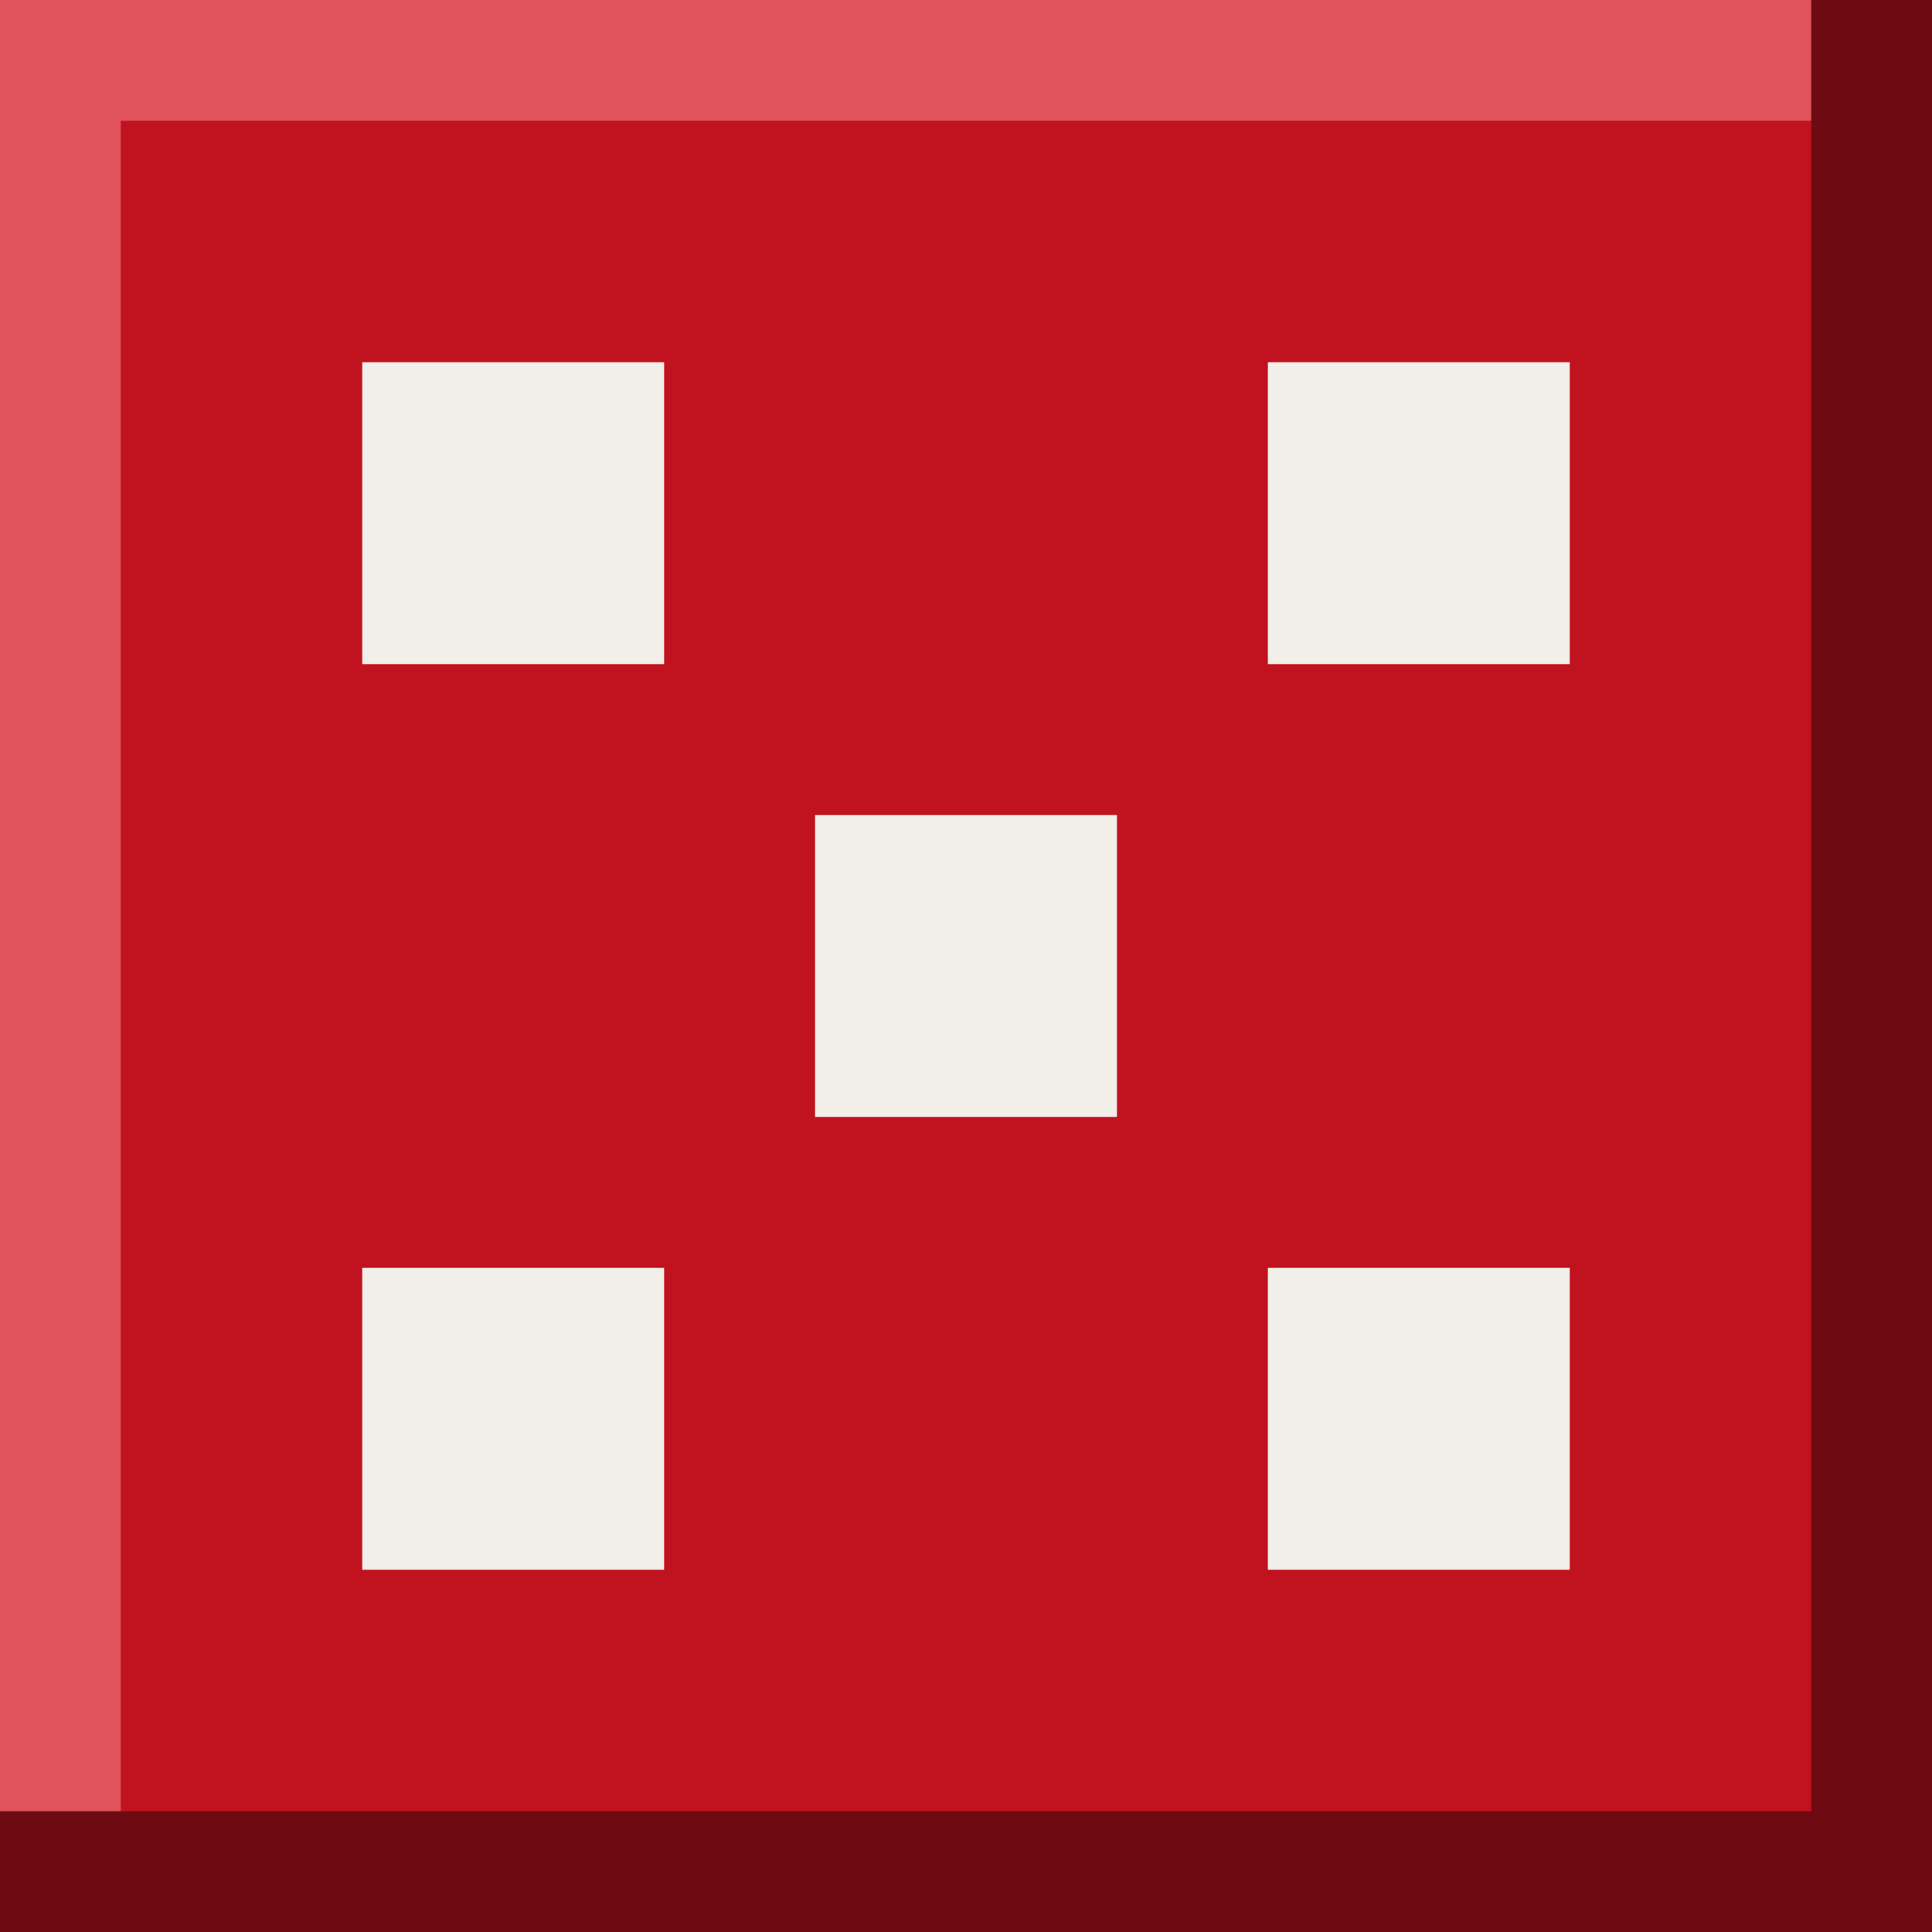
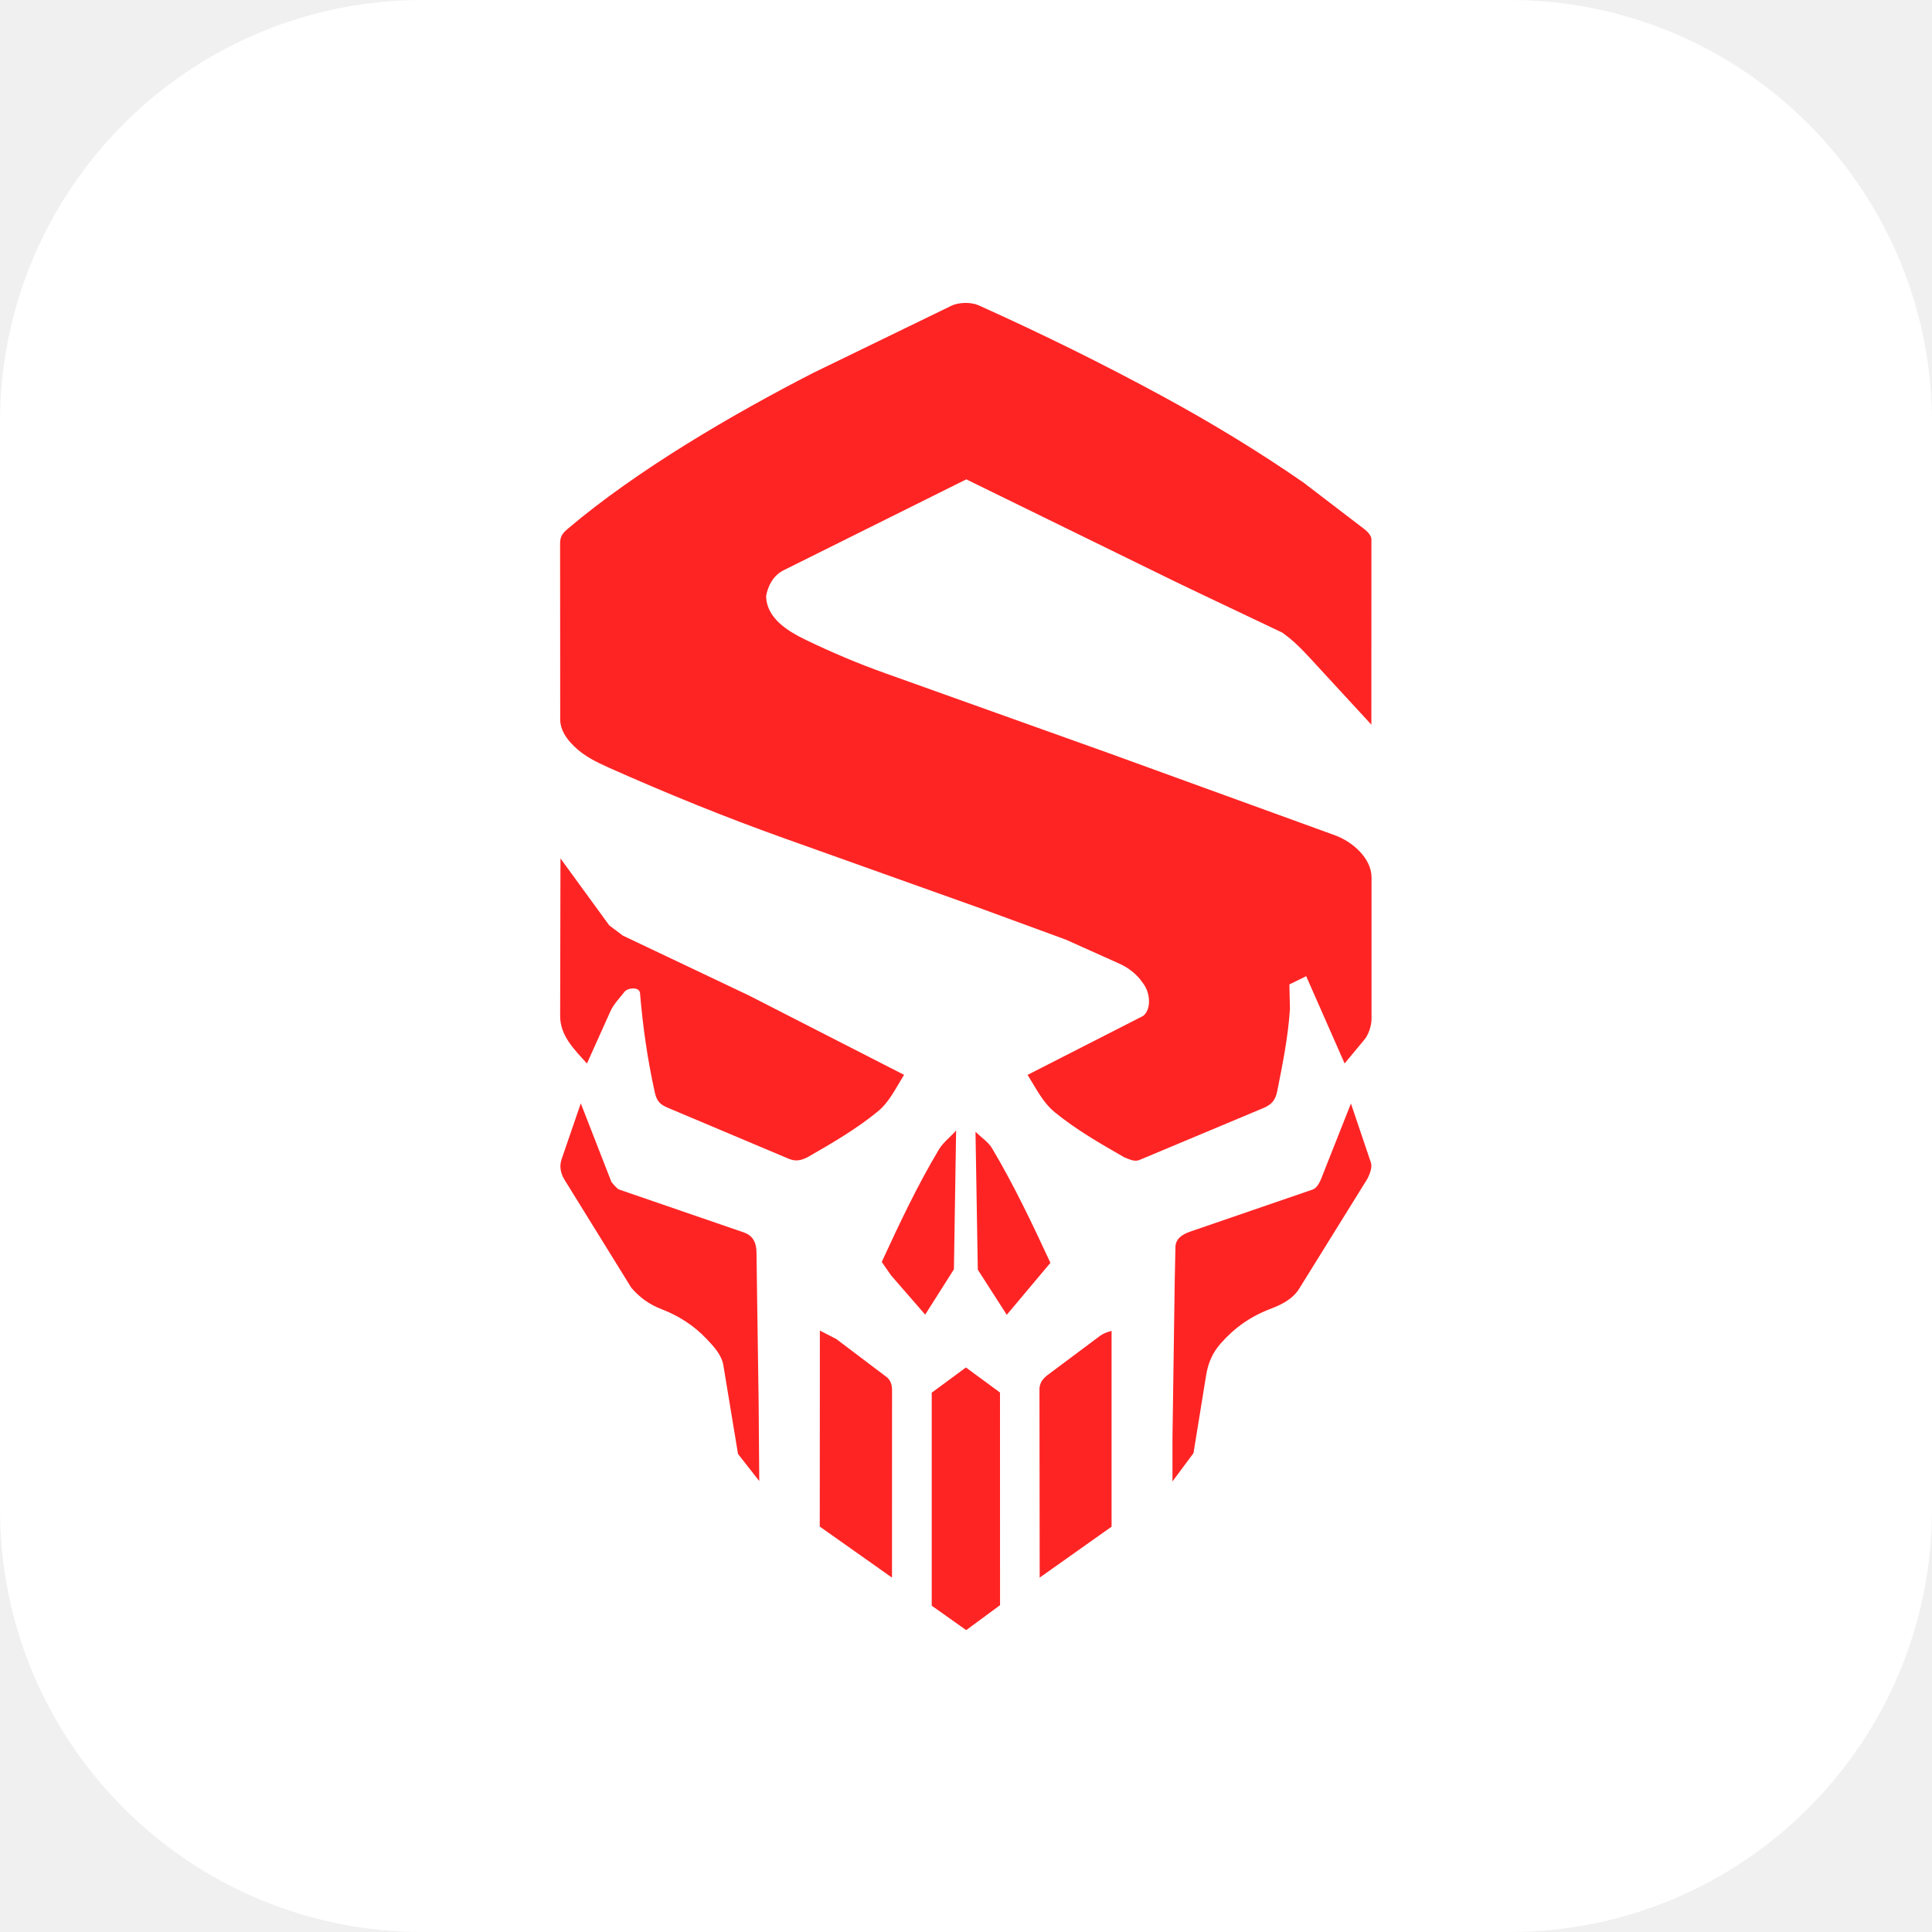
- <svg xmlns="http://www.w3.org/2000/svg" viewBox="0 0 32 32">
-   <rect width="32" height="32" fill="#c1121f" />
-   <rect x="0" y="0" width="32" height="2" fill="#e0525c" />
-   <rect x="0" y="0" width="2" height="32" fill="#e0525c" />
-   <rect x="0" y="30" width="32" height="2" fill="#6e0a12" />
-   <rect x="30" y="0" width="2" height="32" fill="#6e0a12" />
-   <rect x="6" y="6" width="5" height="5" fill="#f2efe9" />
-   <rect x="21" y="6" width="5" height="5" fill="#f2efe9" />
-   <rect x="13.5" y="13.5" width="5" height="5" fill="#f2efe9" />
-   <rect x="6" y="21" width="5" height="5" fill="#f2efe9" />
-   <rect x="21" y="21" width="5" height="5" fill="#f2efe9" />
+ <svg xmlns="http://www.w3.org/2000/svg" viewBox="0 0 64 64">
+   <rect width="64" height="64" rx="14" fill="#fff" />
+   <g fill="#ff2424" transform="translate(18.53 10) scale(0.18236)">
+     <path d="M142.64 138.34L135.66 122.49L132.61 123.99L132.71 128.45C132.38 133.49 131.4 138.36 130.42 143.29C130.09 144.97 129.45 145.79 127.87 146.45L105.34 155.89C104.48 156.25 103.44 155.72 102.61 155.39C98.22 152.87 93.89 150.39 89.97 147.19C87.79 145.4 86.54 142.77 85.05 140.42L106.08 129.69C107.57 128.4 107.25 125.71 106.33 124.23C105.17 122.36 103.64 121.07 101.67 120.19L92.02 115.86L76.4 110.13L41.04 97.51C30.13 93.62 19.58 89.33 9.03 84.63C6.66 83.57 4.54 82.54 2.69 80.74C1.38 79.47 0.15 77.82 0.15 75.83L0.13 43.84C0.13 42.52 0.69 41.93 1.63 41.13C14.17 30.52 31.32 20.5 46.05 12.93L71.18 0.72C72.53 0.06 74.77 0.0 76.17 0.63C87.57 5.76 98.62 11.2 109.63 17.18C118.46 21.98 126.9 27.1 135.14 32.8L146.24 41.29C146.72 41.66 147.51 42.44 147.51 43.1L147.5 76.8L136.58 64.95C134.9 63.13 133.33 61.48 131.28 60.06L117.51 53.52L111.79 50.78L73.92 32.24L40.76 48.74C38.86 49.68 37.88 51.57 37.55 53.47C37.65 57.4 41.33 59.76 44.85 61.44C49.62 63.74 54.31 65.72 59.36 67.52L99.76 81.96L140.9 96.9C144.06 98.05 147.54 101.07 147.53 104.57L147.53 130.23C147.53 131.5 146.99 133.11 146.24 134.01Z" />
+     <path d="M19.69 146.39C18.24 145.78 17.68 145.15 17.33 143.58C16.0 137.58 15.15 131.59 14.64 125.47C14.41 124.38 12.41 124.59 11.84 125.32C10.94 126.47 9.86 127.56 9.27 128.87L5.01 138.35C2.63 135.73 0.13 133.27 0.14 129.71L0.2 101.1L9.06 113.26L11.53 115.12L34.44 126.0L62.61 140.41C61.18 142.7 59.98 145.3 57.88 147.03C53.94 150.27 49.54 152.81 45.14 155.34C43.91 155.99 42.89 156.18 41.62 155.64Z" />
+     <path d="M36.31 214.2L32.45 209.28L29.79 193.18C29.47 191.25 27.99 189.7 26.73 188.37C24.41 185.94 21.74 184.21 18.61 183.0C16.4 182.15 14.65 180.93 13.07 179.09L0.86 159.35C0.2 158.19 0.0 157.03 0.38 155.81L3.89 145.59L9.46 159.88C9.77 160.24 10.45 161.11 10.89 161.26L33.51 169.04C35.24 169.64 35.79 170.99 35.81 172.69L35.94 182.16L36.2 200.12Z" />
+     <path d="M115.19 209.13L111.37 214.27L111.37 206.46L111.79 177.39L111.91 171.67C111.94 170.12 113.29 169.34 114.56 168.9L136.83 161.25C137.85 160.89 138.35 159.36 138.68 158.53L143.79 145.62L147.41 156.33C147.71 157.23 147.22 158.38 146.8 159.26L134.37 179.29C133.23 181.13 131.17 182.16 129.3 182.87C125.64 184.24 122.65 186.33 120.12 189.22C118.62 190.92 117.84 192.78 117.48 195.02Z" />
+     <path d="M60.23 176.81L58.56 174.4C61.79 167.39 64.98 160.62 68.93 153.99C69.71 152.68 71.05 151.7 72.07 150.52L71.67 175.74L66.45 183.97Z" />
+     <path d="M89.2 174.56L81.27 184.0L76.01 175.81L75.59 150.76C76.77 151.89 77.92 152.64 78.59 153.74C82.58 160.46 85.83 167.3 89.2 174.56" />
+     <path d="M80.05 236.75L73.9 241.28L67.64 236.84L67.64 198.15L73.85 193.57L80.04 198.12Z" />
+     <path d="M60.43 197.75L60.42 231.74L47.3 222.47L47.32 186.87L50.3 188.4L59.42 195.29C60.11 195.81 60.45 196.66 60.43 197.75" />
+     <path d="M87.25 231.74L87.21 197.36C87.31 196.22 87.91 195.53 88.73 194.91L98.18 187.85C98.8 187.39 99.51 187.13 100.31 186.93L100.31 222.49Z" />
+   </g>
</svg>
